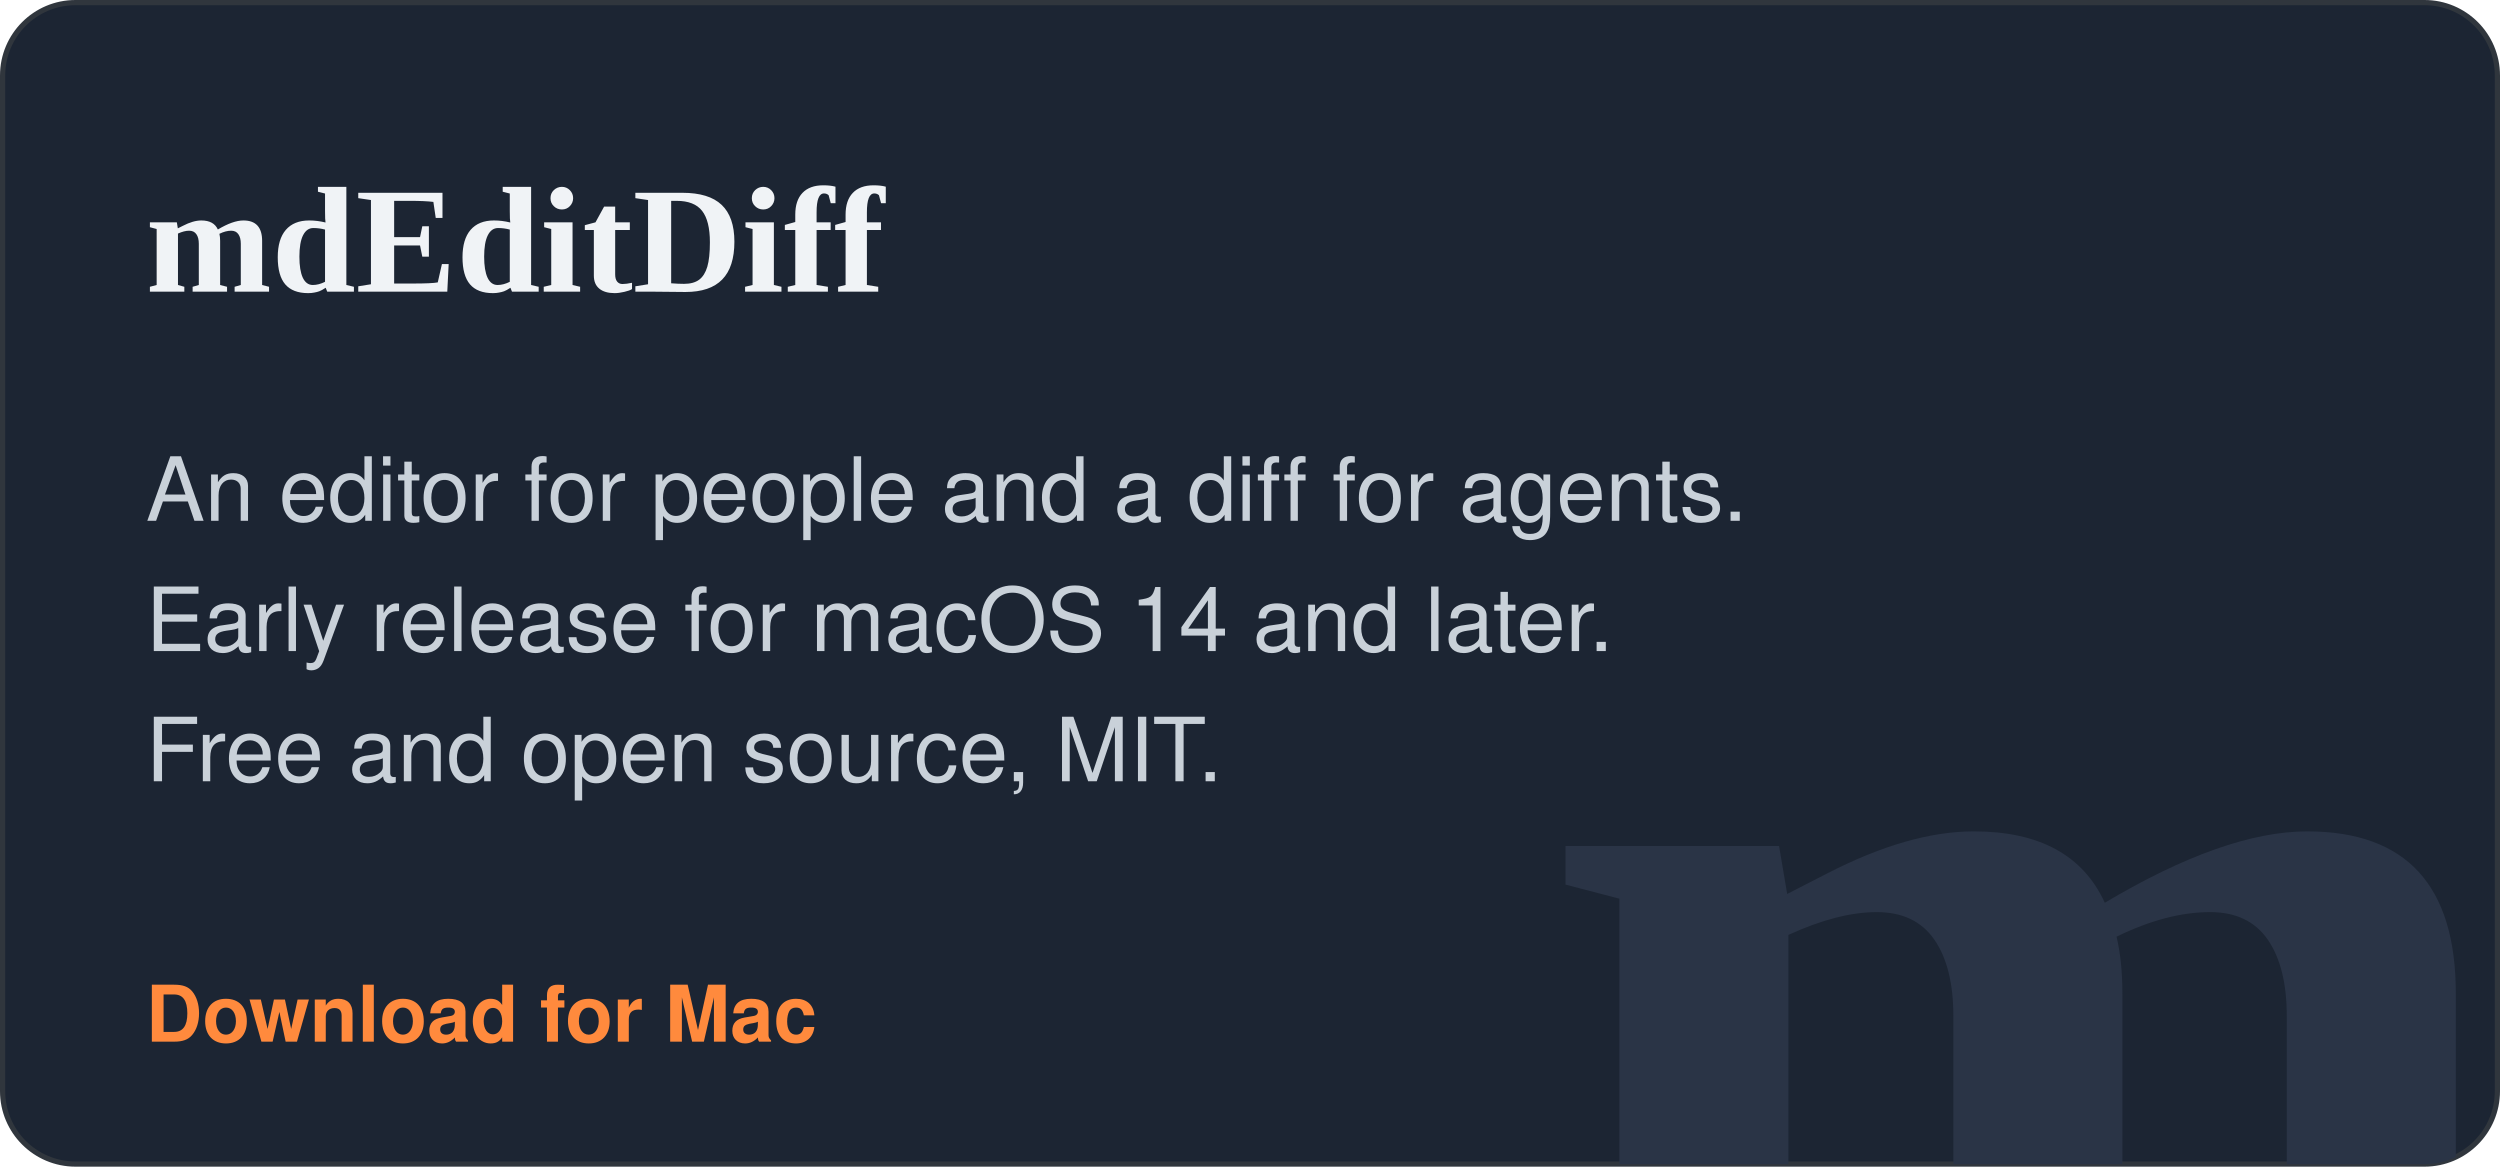
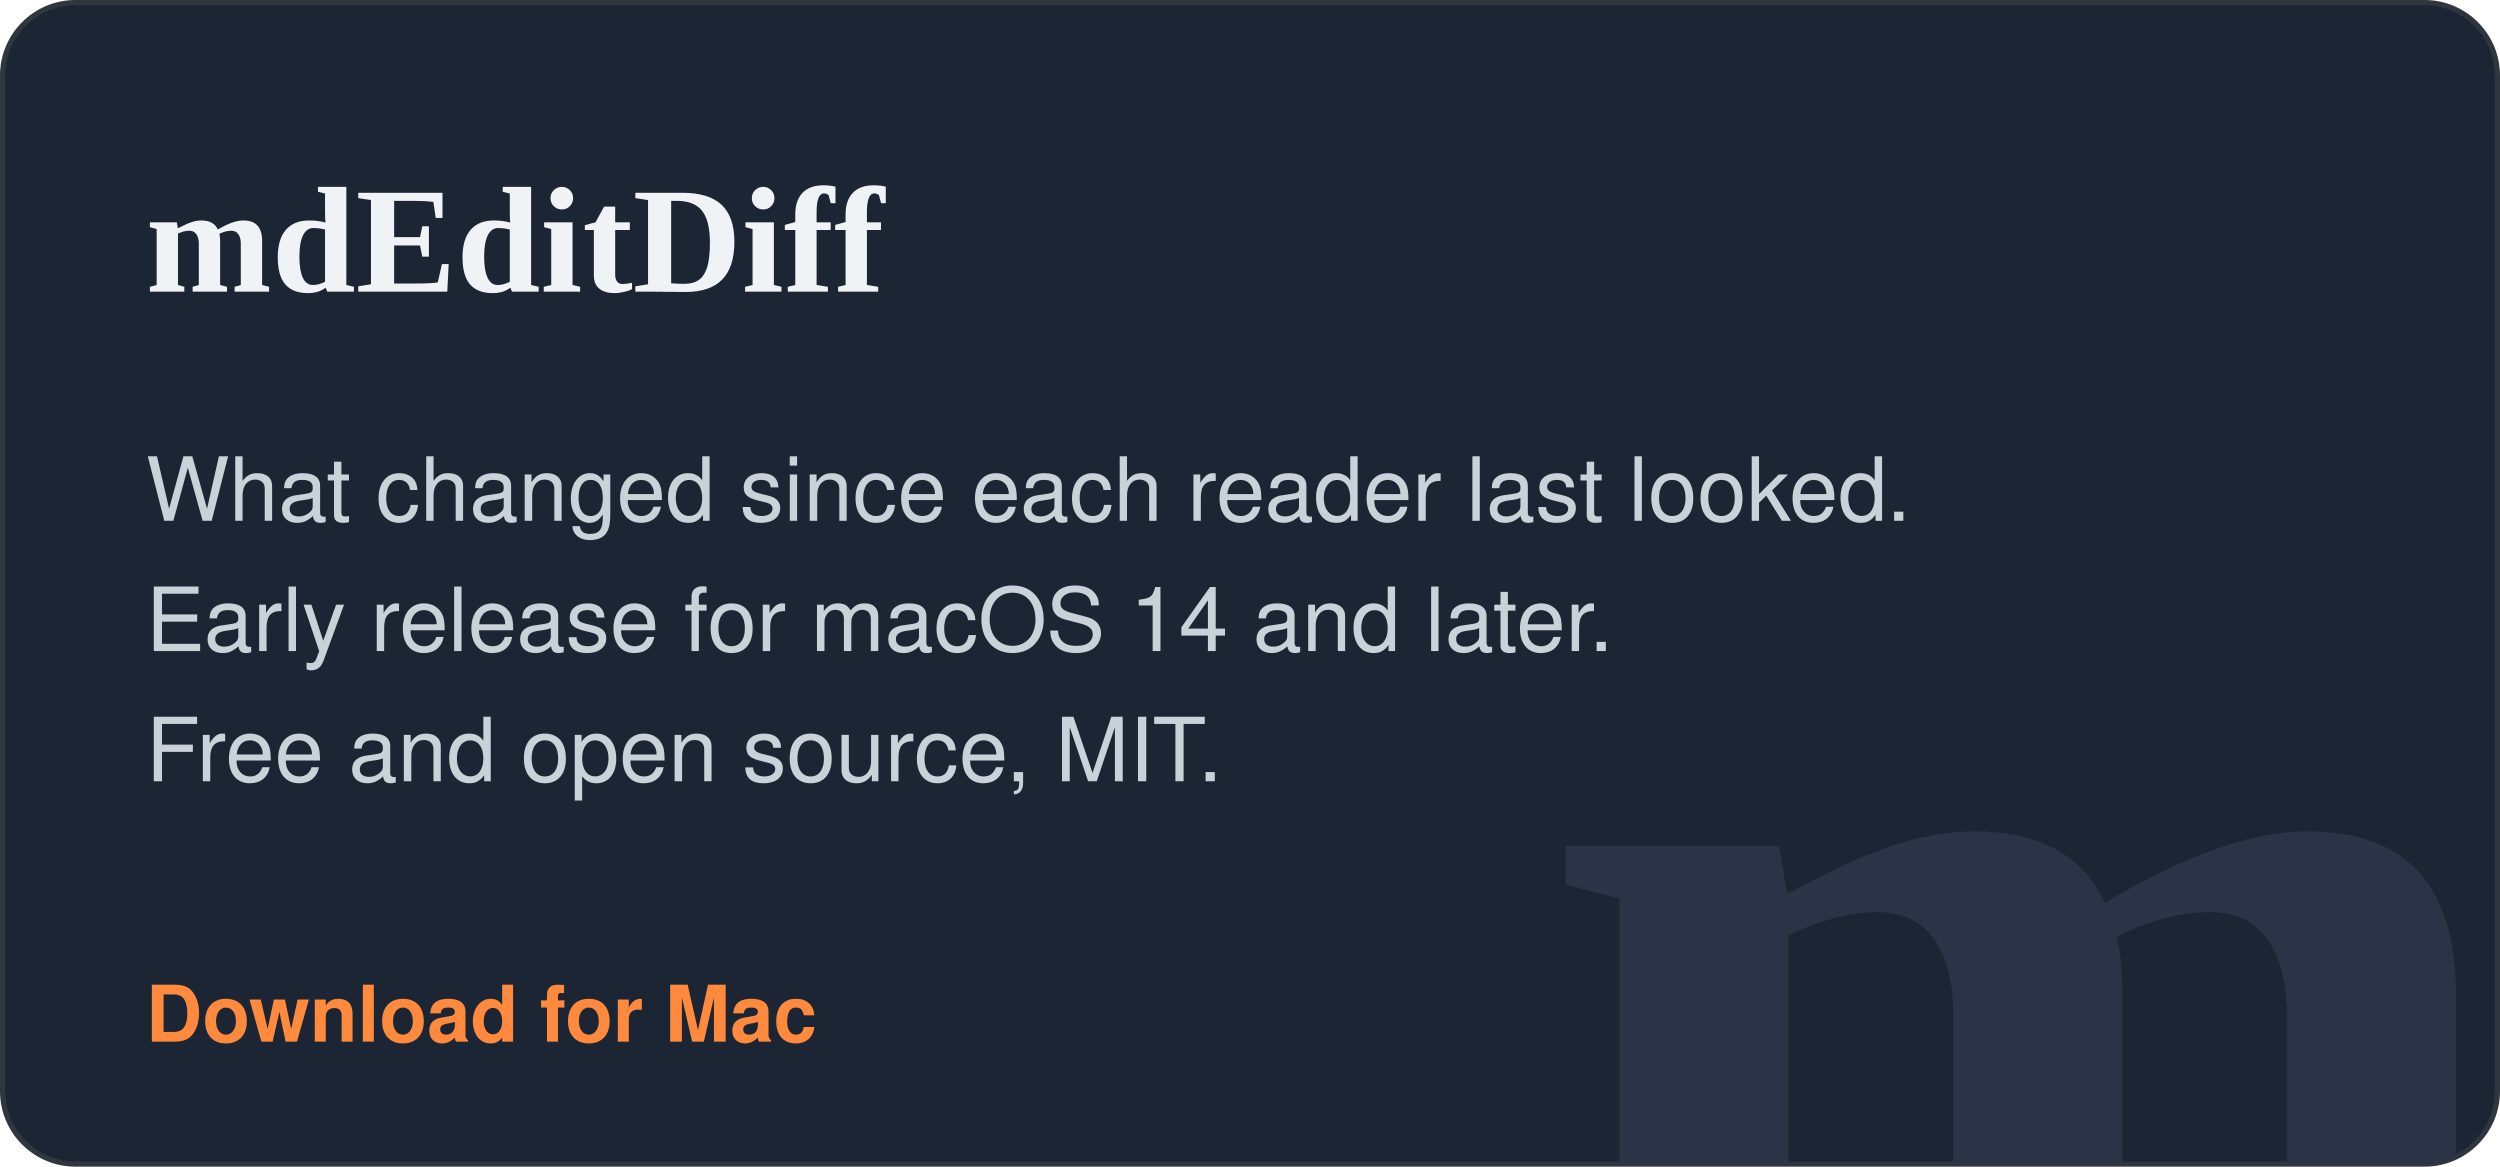
- <svg xmlns="http://www.w3.org/2000/svg" width="480" height="224" viewBox="0 0 480 224" role="img" aria-label="mdEditDiff: An editor for people and a diff for agents. Early release for macOS 14 and later. Free and open source, MIT. Download for Mac">
+ <svg xmlns="http://www.w3.org/2000/svg" width="480" height="224" viewBox="0 0 480 224" role="img" aria-label="mdEditDiff: What changed since each reader last looked. Early release for macOS 14 and later. Free and open source, MIT. Download for Mac">
  <defs>
    <clipPath id="c-card-download-mdeditdiff-dark">
      <rect x="0.5" y="0.5" width="479" height="223" rx="14" />
    </clipPath>
  </defs>
  <rect x="0.5" y="0.5" width="479" height="223" rx="14" fill="#1C2533" stroke="#30363D" />
  <g clip-path="url(#c-card-download-mdeditdiff-dark)">
    <text x="486" y="268" text-anchor="end" font-family="Georgia, 'Times New Roman', serif" font-size="230" font-weight="700" fill="#2A3446">m</text>
  </g>
  <text x="28" y="56" font-family="Georgia, 'Times New Roman', serif" font-size="29" font-weight="700" fill="#F0F3F6">mdEditDiff</text>
-   <text x="28" y="100" font-family="-apple-system, BlinkMacSystemFont, 'Segoe UI', Helvetica, Arial, sans-serif" font-size="17" fill="#C9D1D9">An editor for people and a diff for agents.</text>
+   <text x="28" y="100" font-family="-apple-system, BlinkMacSystemFont, 'Segoe UI', Helvetica, Arial, sans-serif" font-size="17" fill="#C9D1D9">What changed since each reader last looked.</text>
  <text x="28" y="125" font-family="-apple-system, BlinkMacSystemFont, 'Segoe UI', Helvetica, Arial, sans-serif" font-size="17" fill="#C9D1D9">Early release for macOS 14 and later.</text>
  <text x="28" y="150" font-family="-apple-system, BlinkMacSystemFont, 'Segoe UI', Helvetica, Arial, sans-serif" font-size="17" fill="#C9D1D9">Free and open source, MIT.</text>
  <text x="28" y="200" font-family="-apple-system, BlinkMacSystemFont, 'Segoe UI', Helvetica, Arial, sans-serif" font-size="15" font-weight="700" fill="#FF8A3D">Download for Mac</text>
</svg>
